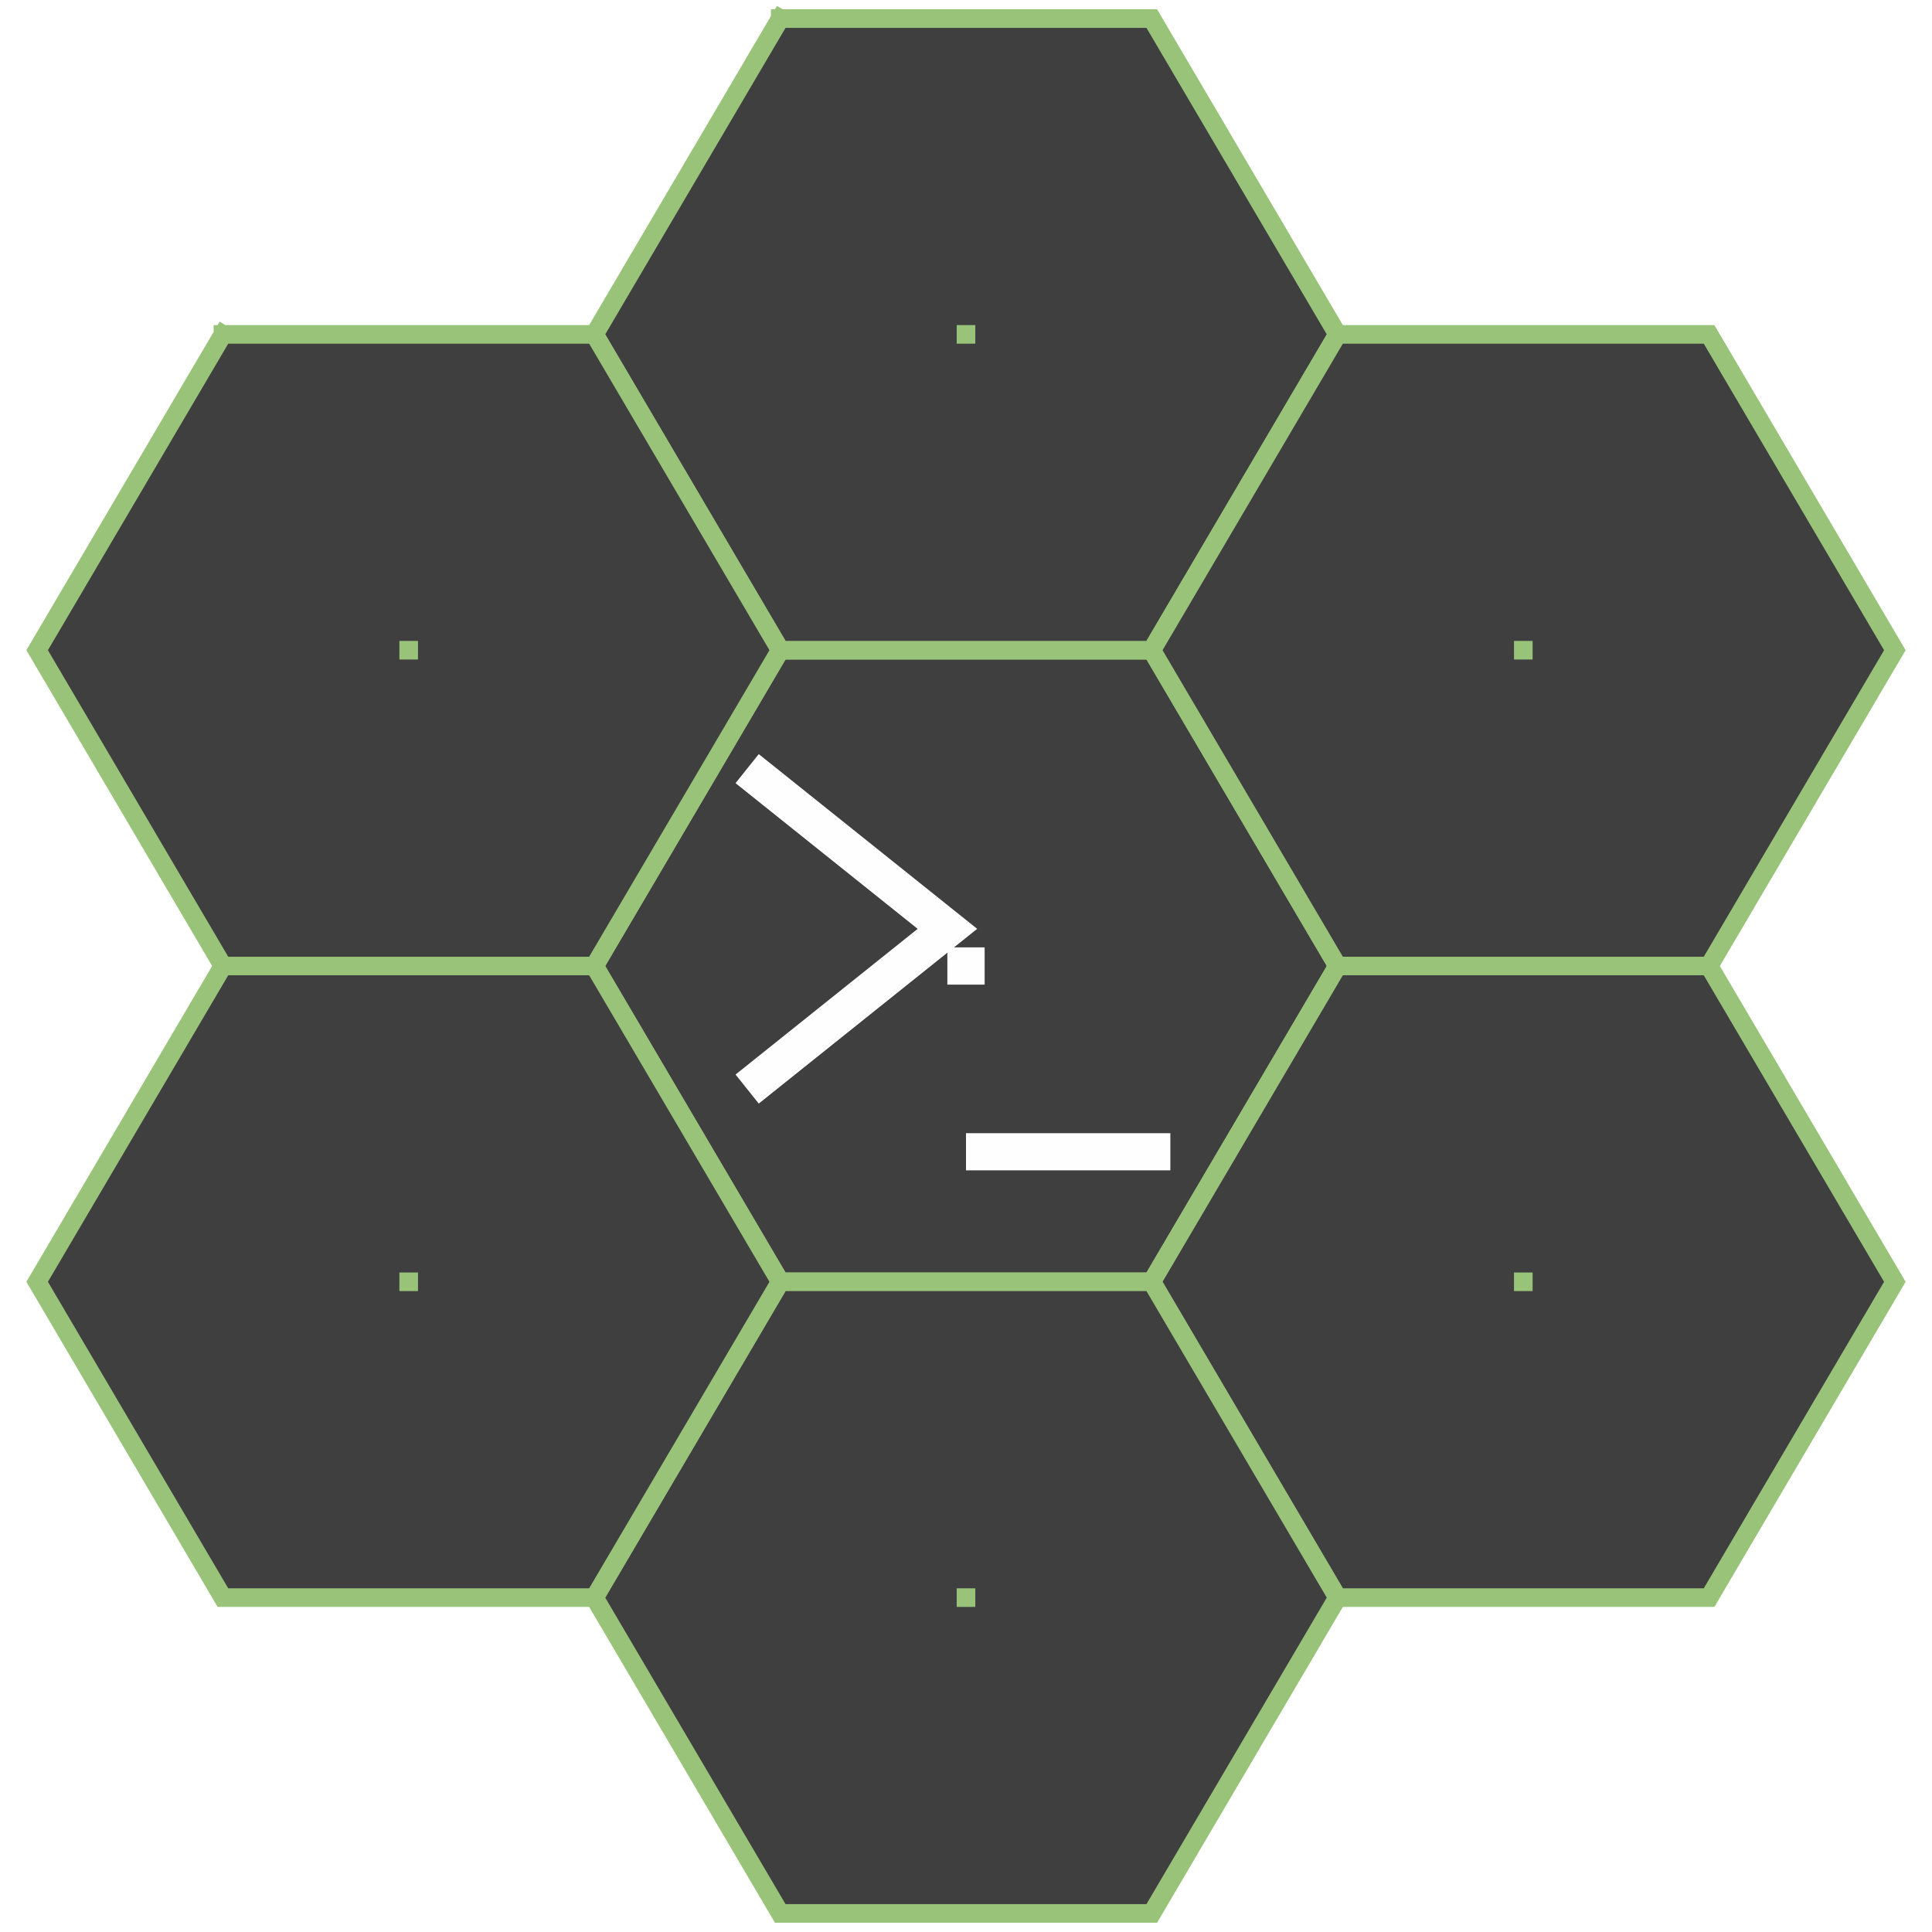
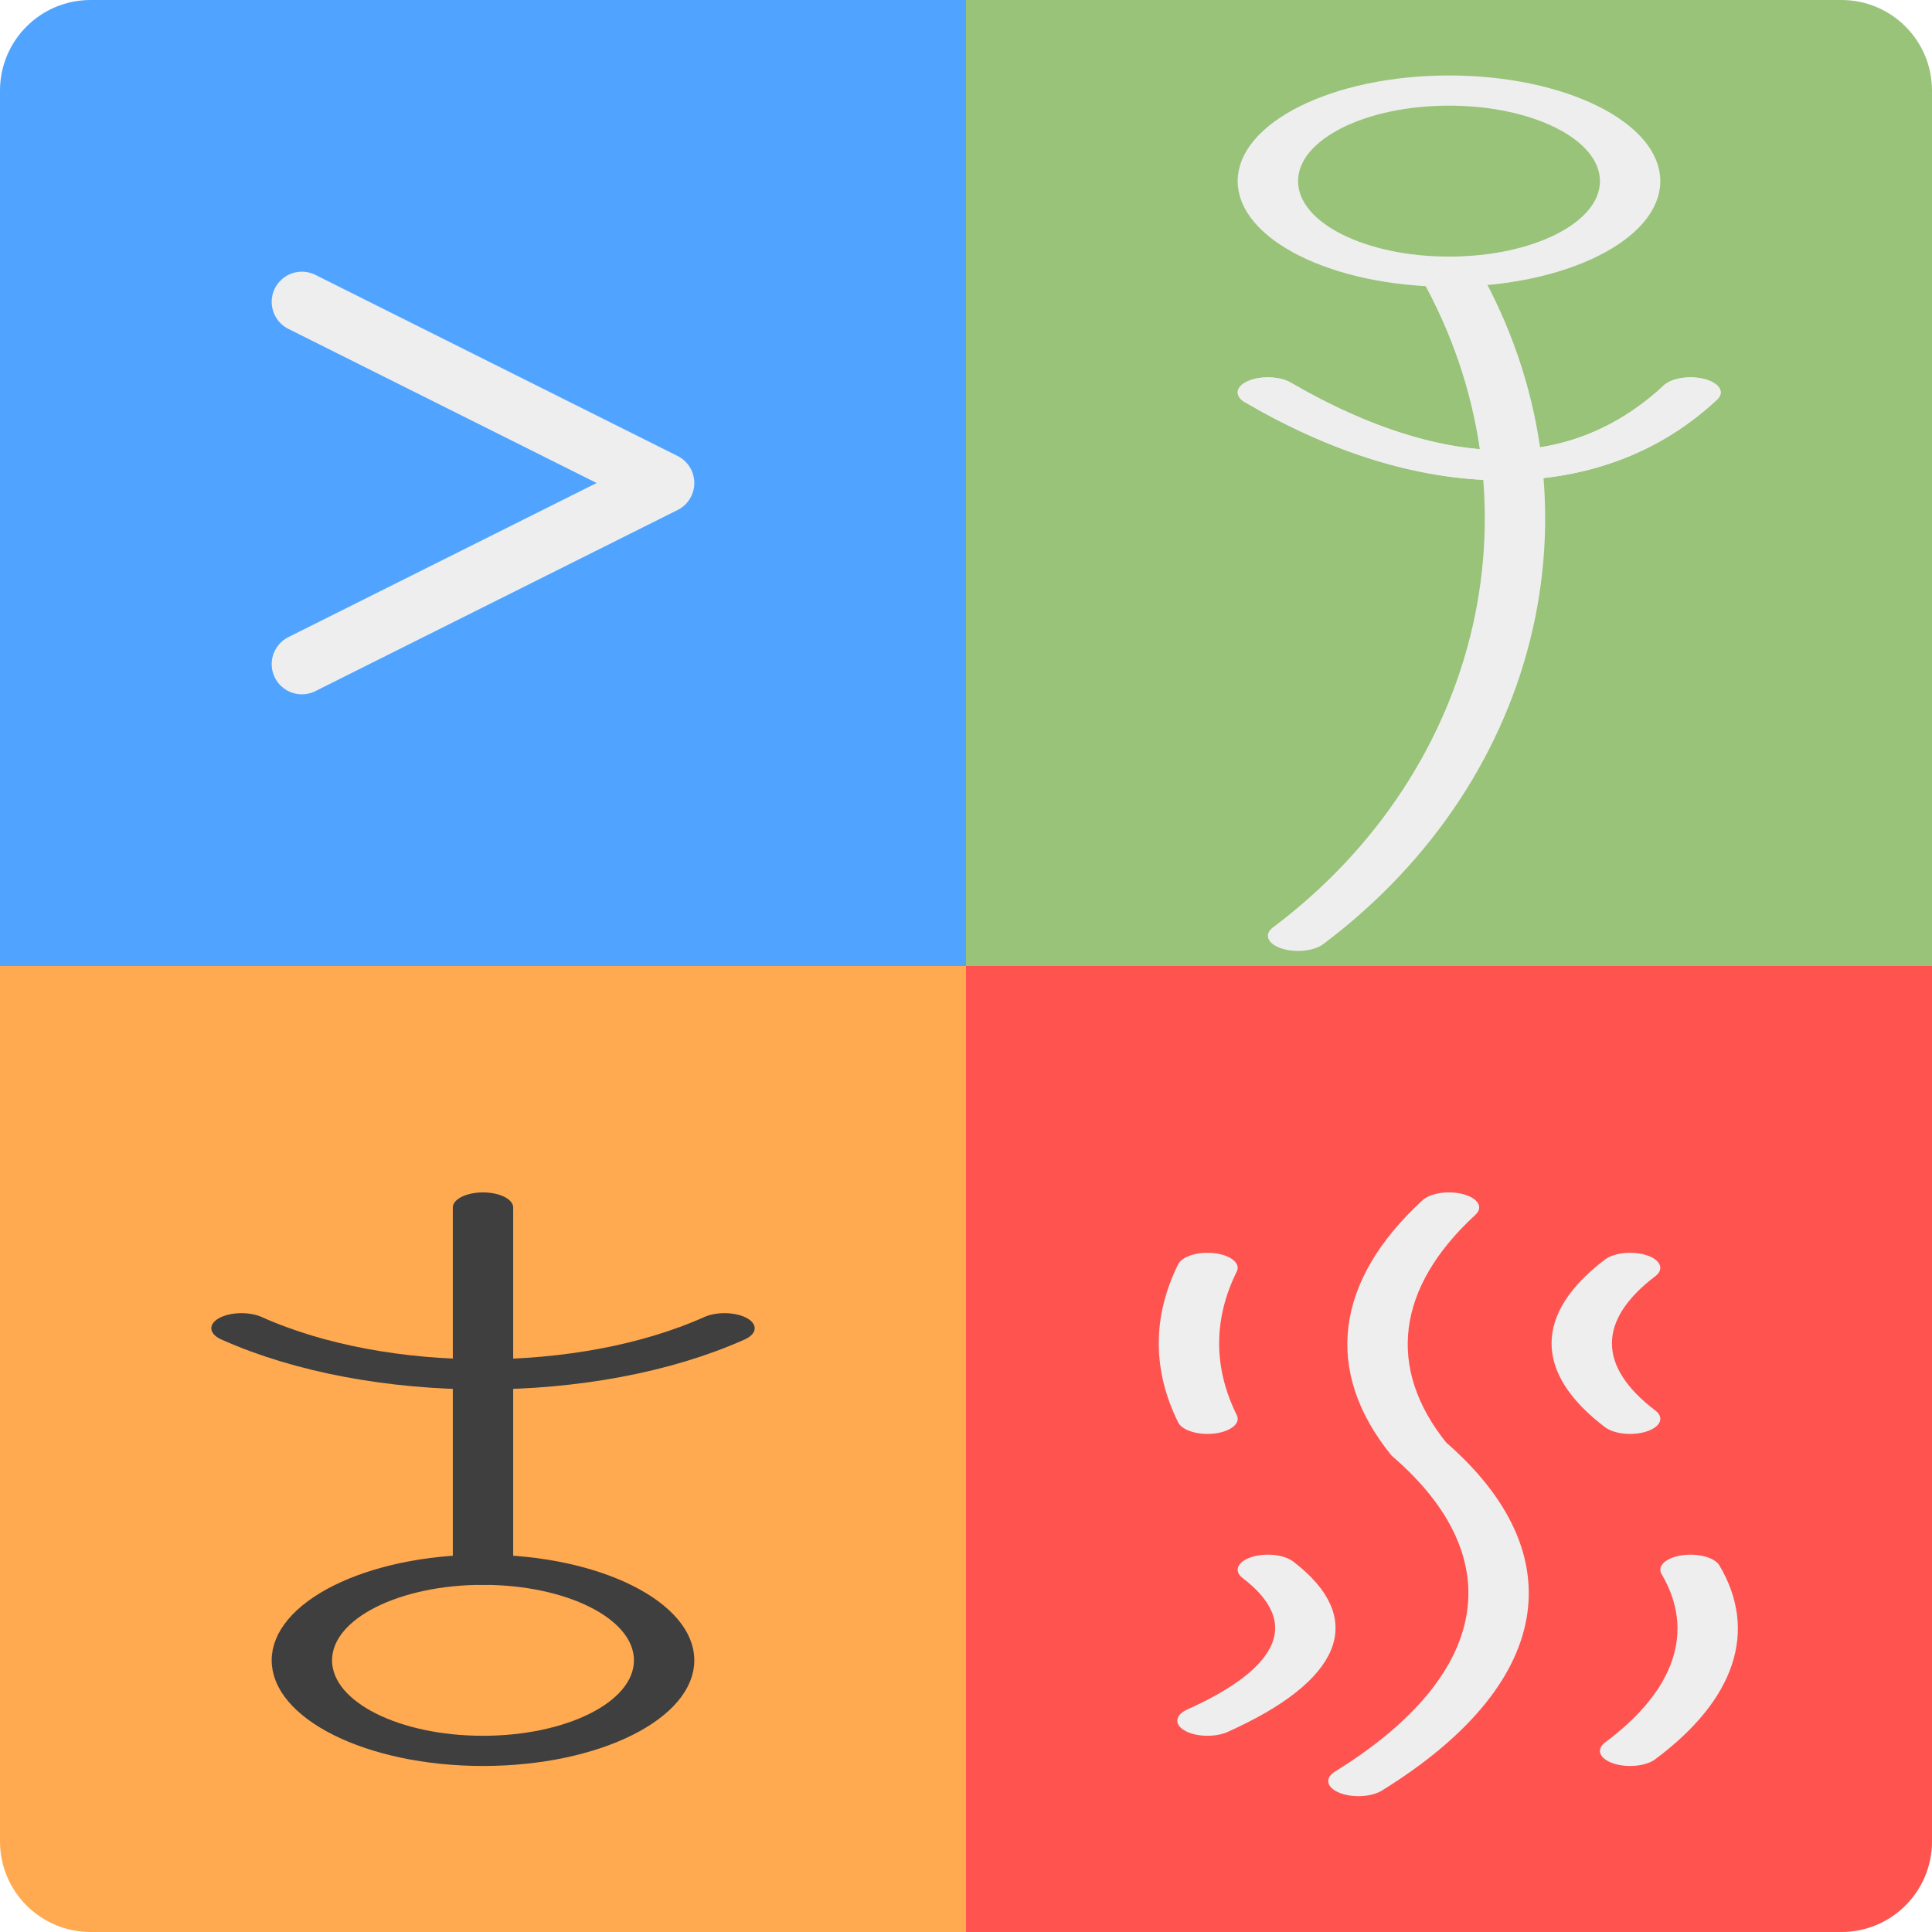
- <svg xmlns="http://www.w3.org/2000/svg" width="104" height="104" viewBox="0 0 104 104">
-   <g id="group-hive" stroke-linecap="square" stroke-miterlimit="100" stroke="#98C379" stroke-width="1" fill="#3f3f3f">
-     <path id="hive-center" d="M52,52 m-10,-17 l20,0 l10,17 l-10,17 l-20,0 l-10,-17 l10,-17" transform="translate(0,0)" />
-     <path id="hive-t" d="M52,52 m-10,-17 l20,0 l10,17 l-10,17 l-20,0 l-10,-17 l10,-17" transform="translate(0,-34)" />
-     <path id="hive-rt" d="M52,52 m-10,-17 l20,0 l10,17 l-10,17 l-20,0 l-10,-17 l10,-17" transform="translate(30,-17)" />
-     <path id="hive-rb" d="M52,52 m-10,-17 l20,0 l10,17 l-10,17 l-20,0 l-10,-17 l10,-17" transform="translate(30,17)" />
-     <path id="hive-b" d="M52,52 m-10,-17 l20,0 l10,17 l-10,17 l-20,0 l-10,-17 l10,-17" transform="translate(0,34)" />
-     <path id="hive-lt" d="M52,52 m-10,-17 l20,0 l10,17 l-10,17 l-20,0 l-10,-17 l10,-17" transform="translate(-30,-17)" />
-     <path id="hive-lb" d="M52,52 m-10,-17 l20,0 l10,17 l-10,17 l-20,0 l-10,-17 l10,-17" transform="translate(-30,17)" />
+ <svg xmlns="http://www.w3.org/2000/svg" width="64" height="64" viewBox="0 0 64 64">
+   <g>
+     <path fill="#50a4ff" d="           M3,0           l29,0 l0,32 l-32,0           l0,-29 a3,3,0,0,1,3,-3           Z           " />
+     <path stroke="#eeeeee" stroke-width="2" fill="none" stroke-linecap="round" stroke-linejoin="round" d="           M16,16 m-6,-6           l12,6 l-12, 6           " />
  </g>
-   <g id="group-cmd" stroke-linecap="square" stroke-miterlimit="100" stroke="#fefefe" stroke-width="2">
-     <path id="cmd-prompt" d="M52,52 m-11,-10 l10,8 l-10,8" fill="none" />
-     <path id="cmd-input &gt;_" d="M52,52 m1,10 l10,0 l-10,0" fill="none" />
+   <g>
+     <path fill="#98C379" d="         M32,0         l29,0 a3,3,0,0,1,3,3         l0,29 l-32,0 l0,-29         Z         " />
+     <g id="letter-f-lower" stroke="#eeeeee" stroke-width="2" fill="none" stroke-linecap="round" stroke-linejoin="round" transform="translate(16, 0) scale(1, 0.5)">
+       <circle cx="32" cy="12" r="6" />
+       <path d="             M32,32 m0,-14             a20,36,0,0,1,-5,44             M32,32 m8,-6             a18,64,-10,0,1,-14,0             " />
+       <path d="             M32,32 m8,-6             a18,64,-10,0,1,-14,0             " />
+     </g>
+   </g>
+   <g>
+     <path fill="#ff5350" d="         M32,32         l32,0         l0,29 a3,3,0,0,1,-3,3         l-29,0 l0,-32         Z         " />
+     <g id="letter-s-lower" stroke="#eeeeee" stroke-width="2" fill="none" stroke-linecap="round" stroke-linejoin="round" transform="translate(16, 28) scale(1, 0.5)">
+       <path d="           M32,32 m0,-8           a32,24,0,0,0,-1,16           a32,24,0,0,1,-2,22           " />
+       <path d="           M32,32 m-8,-4           a28,24,0,0,0,0,10           m14,-10           a32,16,0,0,0,0,10           m-12,10           a32,14,0,0,1,-2,10           m16,-10           a24,18,0,0,1,-2,12           " />
+     </g>
+   </g>
+   <g>
+     <path fill="#ffaa50" d="         M0,32         l32,0 l0,32         l-29,0 a3,3,0,0,1,-3,-3         l0,-29         Z         " />
+     <g id="letter-t-lower" stroke="#3f3f3f" stroke-width="2" fill="none" stroke-linecap="round" stroke-linejoin="round" transform="translate(-16, 28) scale(1, 0.5)">
+       <path d="             M32,32 m0,-8             l0,24             " />
+       <path d="             M32,32 m8,0             a12,12,0,0,1,-16,0             " />
+       <circle cx="32" cy="54" r="6" />
+     </g>
  </g>
</svg>
